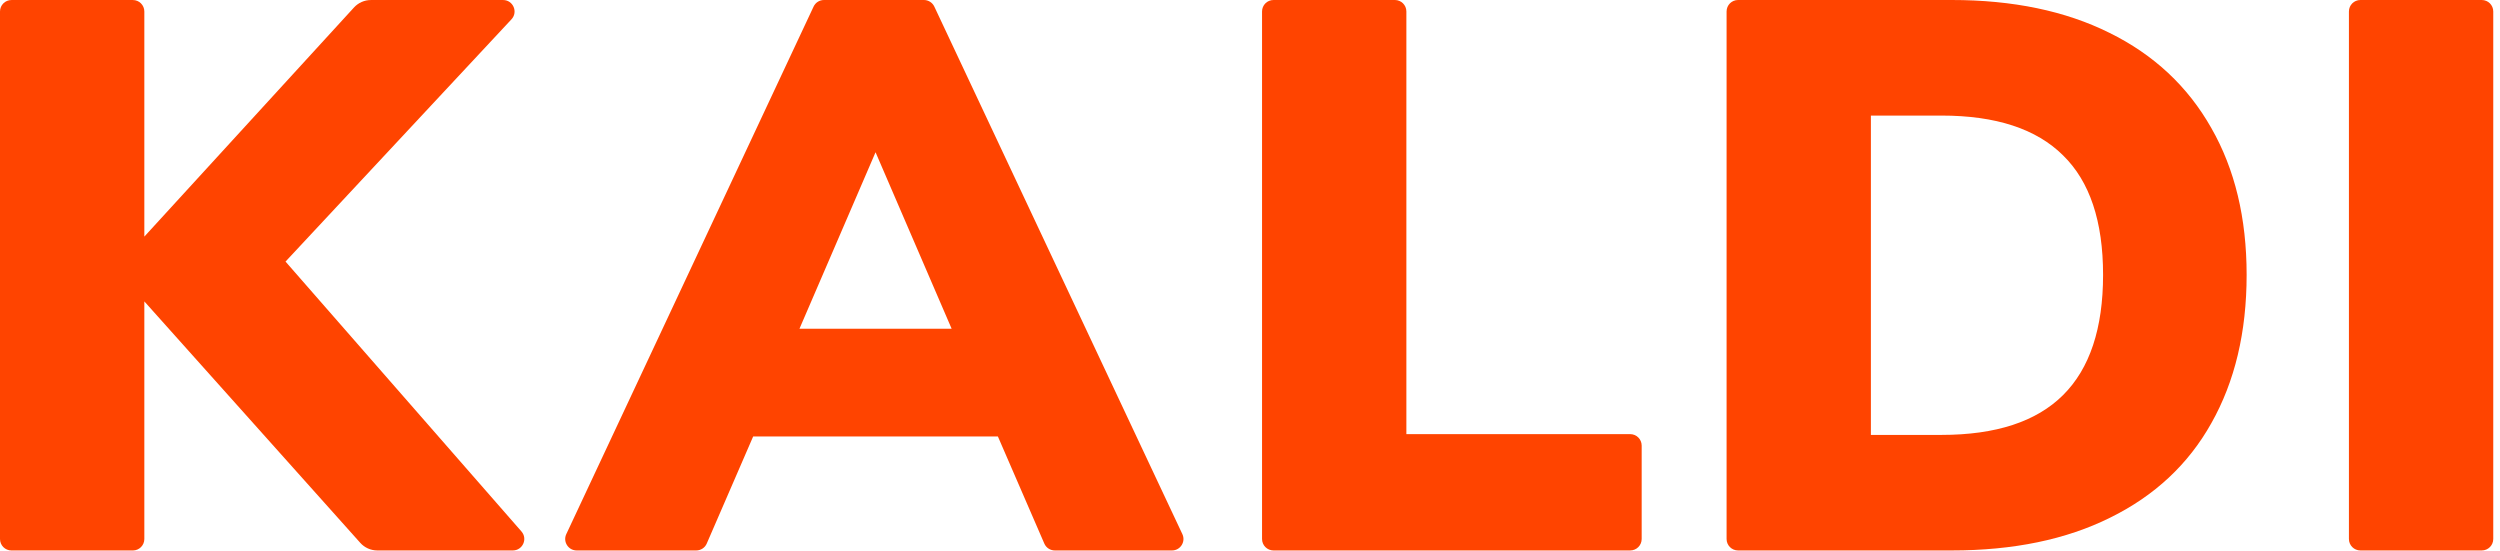
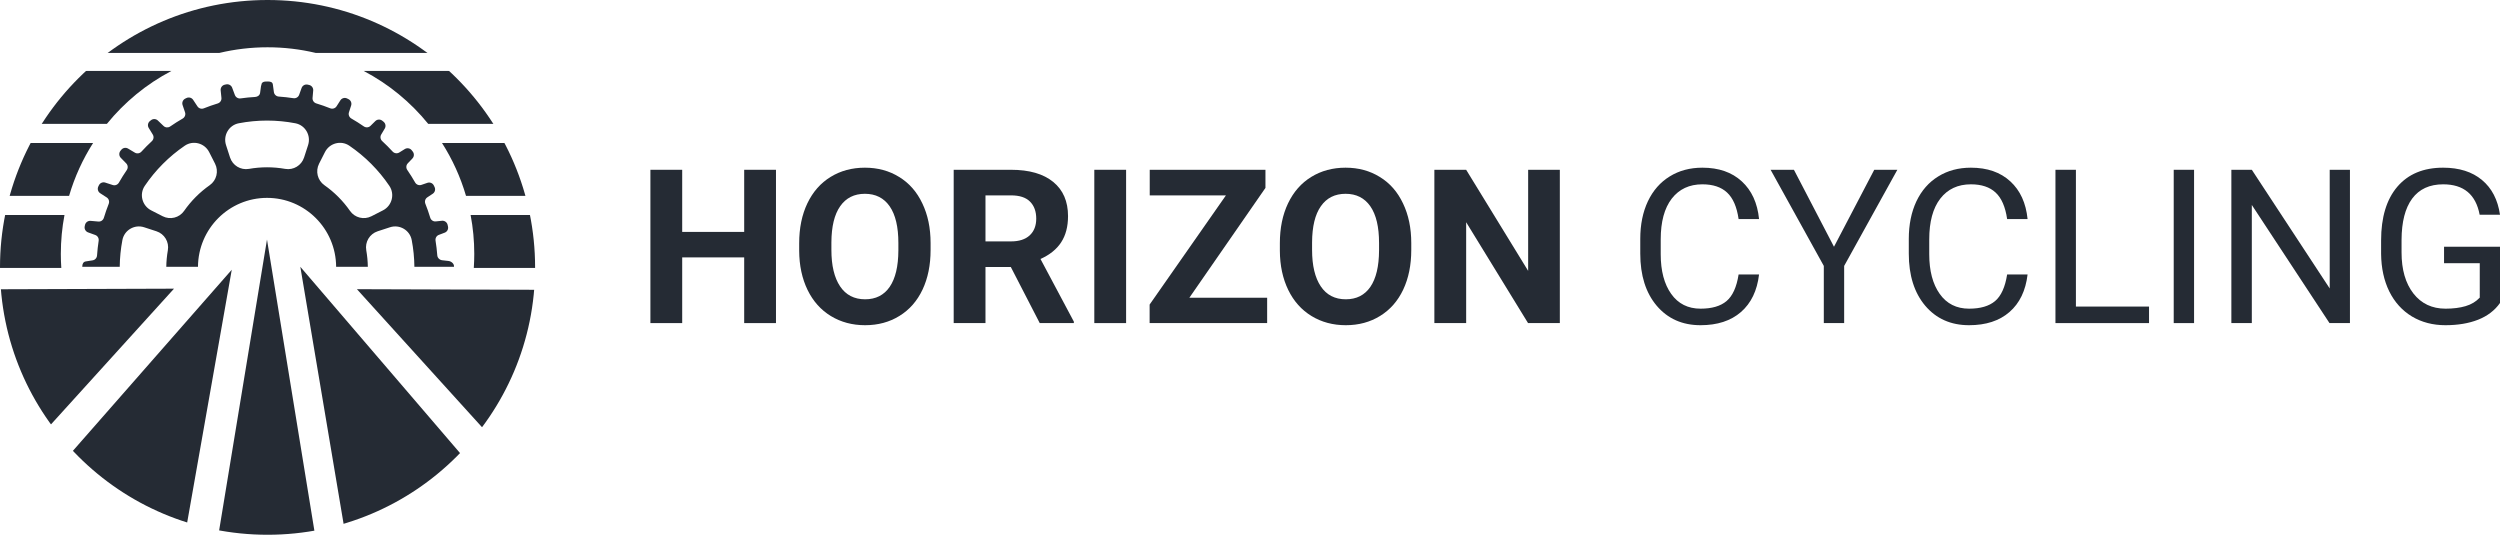
- <svg xmlns="http://www.w3.org/2000/svg" xmlns:xlink="http://www.w3.org/1999/xlink" viewBox="0 0 109 24">
-   <g transform="translate(-1470)">
-     <g style="mix-blend-mode:normal" transform="translate(1470)" fill="#f40">
-       <use xlink:href="#b" style="mix-blend-mode:normal" />
-       <use xlink:href="#c" style="mix-blend-mode:normal" />
-       <use xlink:href="#d" style="mix-blend-mode:normal" />
-       <use xlink:href="#e" style="mix-blend-mode:normal" />
-       <use xlink:href="#f" style="mix-blend-mode:normal" />
-     </g>
+ <svg xmlns="http://www.w3.org/2000/svg" width="420" height="90" viewBox="0 0 420 90" fill="none">
+   <path d="M130.364 54.28H125.024V43.242H114.609V54.28H109.268V28.524H114.609V38.961H125.024V28.524H130.364V54.28Z" fill="#252B34" />
+   <path d="M156.339 41.986C156.339 44.522 155.888 46.745 154.986 48.655C154.084 50.566 152.79 52.04 151.105 53.077C149.431 54.115 147.509 54.634 145.337 54.634C143.189 54.634 141.272 54.121 139.586 53.095C137.901 52.069 136.596 50.607 135.67 48.708C134.744 46.798 134.275 44.604 134.263 42.128V40.854C134.263 38.319 134.72 36.09 135.634 34.167C136.56 32.233 137.86 30.753 139.533 29.727C141.218 28.689 143.141 28.171 145.301 28.171C147.461 28.171 149.378 28.689 151.051 29.727C152.737 30.753 154.036 32.233 154.95 34.167C155.876 36.09 156.339 38.313 156.339 40.836V41.986ZM150.927 40.819C150.927 38.118 150.44 36.066 149.467 34.663C148.494 33.259 147.105 32.558 145.301 32.558C143.509 32.558 142.126 33.253 141.153 34.645C140.18 36.025 139.687 38.053 139.675 40.73V41.986C139.675 44.616 140.162 46.656 141.135 48.107C142.108 49.557 143.509 50.282 145.337 50.282C147.129 50.282 148.506 49.587 149.467 48.195C150.428 46.792 150.915 44.752 150.927 42.075V40.819Z" fill="#252B34" />
+   <path d="M169.816 44.852H165.561V54.28H160.22V28.524H169.851C172.913 28.524 175.275 29.203 176.937 30.559C178.598 31.915 179.429 33.831 179.429 36.308C179.429 38.065 179.044 39.533 178.272 40.712C177.512 41.88 176.355 42.812 174.801 43.507L180.408 54.033V54.28H174.676L169.816 44.852ZM165.561 40.553H169.869C171.21 40.553 172.249 40.217 172.985 39.545C173.72 38.861 174.088 37.923 174.088 36.732C174.088 35.518 173.738 34.562 173.038 33.867C172.35 33.171 171.287 32.823 169.851 32.823H165.561V40.553Z" fill="#252B34" />
+   <path d="M189.185 54.28H183.844V28.524H189.185V54.28Z" fill="#252B34" />
+   <path d="M199.814 50.017H212.881V54.28H193.137V51.167L205.956 32.823H193.155V28.524H212.596V31.567L199.814 50.017Z" fill="#252B34" />
+   <path d="M237.093 41.986C237.093 44.522 236.642 46.745 235.74 48.655C234.838 50.566 233.544 52.04 231.859 53.077C230.185 54.115 228.263 54.634 226.091 54.634C223.942 54.634 222.026 54.121 220.34 53.095C218.655 52.069 217.349 50.607 216.424 48.708C215.498 46.798 215.029 44.604 215.017 42.128V40.854C215.017 38.319 215.474 36.09 216.388 34.167C217.314 32.233 218.613 30.753 220.287 29.727C221.972 28.689 223.895 28.171 226.055 28.171C228.215 28.171 230.132 28.689 231.805 29.727C233.491 30.753 234.79 32.233 235.704 34.167C236.63 36.09 237.093 38.313 237.093 40.836V41.986ZM231.681 40.819C231.681 38.118 231.194 36.066 230.221 34.663C229.248 33.259 227.859 32.558 226.055 32.558C224.263 32.558 222.88 33.253 221.907 34.645C220.934 36.025 220.441 38.053 220.429 40.73V41.986C220.429 44.616 220.916 46.656 221.889 48.107C222.862 49.557 224.263 50.282 226.091 50.282C227.883 50.282 229.26 49.587 230.221 48.195C231.182 46.792 231.669 44.752 231.681 42.075V40.819Z" fill="#252B34" />
+   <path d="M262.052 54.28H256.712L246.315 37.334V54.28H240.974V28.524H246.315L256.729 45.506V28.524H262.052V54.28Z" fill="#252B34" />
+   <path d="M295.522 46.108C295.201 48.832 294.187 50.937 292.478 52.423C290.78 53.897 288.519 54.634 285.695 54.634C282.633 54.634 280.176 53.543 278.324 51.361C276.485 49.18 275.565 46.261 275.565 42.605V40.129C275.565 37.735 275.992 35.63 276.847 33.814C277.713 31.997 278.936 30.606 280.514 29.639C282.093 28.66 283.92 28.171 285.997 28.171C288.751 28.171 290.958 28.937 292.62 30.47C294.282 31.992 295.249 34.102 295.522 36.803H292.086C291.789 34.751 291.142 33.265 290.145 32.345C289.16 31.425 287.778 30.966 285.997 30.966C283.814 30.966 282.099 31.767 280.852 33.371C279.618 34.975 279.001 37.257 279.001 40.217V42.711C279.001 45.506 279.588 47.729 280.763 49.38C281.938 51.031 283.582 51.857 285.695 51.857C287.594 51.857 289.048 51.432 290.056 50.583C291.077 49.722 291.754 48.23 292.086 46.108H295.522Z" fill="#252B34" />
+   <path d="M308.109 41.455L314.874 28.524H318.755L309.818 44.675V54.28H306.4V44.675L297.462 28.524H301.379L308.109 41.455Z" fill="#252B34" />
+   <path d="M340.634 46.108C340.314 48.832 339.299 50.937 337.59 52.423C335.893 53.897 333.632 54.634 330.807 54.634C327.745 54.634 325.288 53.543 323.437 51.361C321.597 49.18 320.677 46.261 320.677 42.605V40.129C320.677 37.735 321.105 35.63 321.959 33.814C322.826 31.997 324.048 30.606 325.627 29.639C327.205 28.66 329.033 28.171 331.11 28.171C333.863 28.171 336.071 28.937 337.733 30.47C339.394 31.992 340.361 34.102 340.634 36.803H337.199C336.902 34.751 336.255 33.265 335.258 32.345C334.273 31.425 332.89 30.966 331.11 30.966C328.926 30.966 327.211 31.767 325.965 33.371C324.731 34.975 324.113 37.257 324.113 40.217V42.711C324.113 45.506 324.701 47.729 325.876 49.38C327.051 51.031 328.695 51.857 330.807 51.857C332.706 51.857 334.16 51.432 335.169 50.583C336.19 49.722 336.866 48.23 337.199 46.108H340.634Z" fill="#252B34" />
+   <path d="M348.753 51.503H361.037V54.28H345.317V28.524H348.753V51.503Z" fill="#252B34" />
+   <path d="M368.603 54.28H365.185V28.524H368.603V54.28Z" fill="#252B34" />
+   <path d="M394.791 54.28H391.355L378.305 34.433V54.28H374.869V28.524H378.305L391.391 48.461V28.524H394.791V54.28Z" fill="#252B34" />
+   <path d="M420 50.902C419.121 52.152 417.893 53.089 416.315 53.714C414.748 54.328 412.92 54.634 410.831 54.634C408.719 54.634 406.843 54.145 405.206 53.166C403.568 52.175 402.298 50.772 401.396 48.956C400.506 47.14 400.049 45.035 400.025 42.641V40.394C400.025 36.514 400.933 33.507 402.749 31.372C404.577 29.238 407.14 28.171 410.44 28.171C413.146 28.171 415.324 28.86 416.973 30.24C418.623 31.608 419.632 33.554 420 36.078H416.582C415.941 32.67 413.899 30.966 410.457 30.966C408.167 30.966 406.428 31.767 405.241 33.371C404.066 34.963 403.473 37.275 403.461 40.306V42.411C403.461 45.3 404.126 47.6 405.455 49.309C406.784 51.008 408.582 51.857 410.849 51.857C412.131 51.857 413.252 51.715 414.214 51.432C415.175 51.149 415.97 50.672 416.599 49.999V44.215H410.6V41.455H420V50.902Z" fill="#252B34" />
+   <mask id="mask0" mask-type="alpha" maskUnits="userSpaceOnUse" x="0" y="0" width="90" height="90">
+     <path d="M44.948 89.84C69.773 89.84 89.897 69.729 89.897 44.92C89.897 20.111 69.773 0 44.948 0C20.124 0 0 20.111 0 44.92C0 69.729 20.124 89.84 44.948 89.84Z" fill="#252B34" />
+   </mask>
+   <g mask="url(#mask0)">
+     <path fill-rule="evenodd" clip-rule="evenodd" d="M29.233 48.497L6.185 73.923L-5.083 48.613L29.233 48.497ZM59.96 48.583L94.277 48.699L83.008 74.008L59.96 48.583ZM50.455 44.823L83.418 83.27L58.856 94.731L50.455 44.823ZM38.936 45.317L30.224 94.707L5.661 83.245L38.936 45.317ZM44.855 40.243L53.913 95.892L35.698 95.893L44.855 40.243Z" fill="#252B34" />
+     <path fill-rule="evenodd" clip-rule="evenodd" d="M53.034 8.889H98.981V0H-8.895V8.889H36.862C39.457 8.271 42.164 7.944 44.948 7.944C47.732 7.944 50.44 8.271 53.034 8.889ZM28.801 11.916H-8.895V20.805H17.961C20.922 17.157 24.608 14.12 28.801 11.916L28.801 11.916ZM61.096 11.916H98.981V20.805H71.936C68.975 17.157 65.289 14.12 61.096 11.916V11.916ZM15.642 24.02H-8.895V32.91H11.606C12.533 29.735 13.902 26.748 15.642 24.02ZM74.255 24.02H98.981V32.91H78.291C77.363 29.735 75.995 26.748 74.255 24.02ZM10.833 36.125H-8.895V45.015H10.299C10.247 44.233 10.22 43.445 10.22 42.651C10.22 40.42 10.43 38.239 10.833 36.125ZM79.064 36.125H98.981V45.015H79.598C79.65 44.233 79.677 43.445 79.677 42.651C79.677 40.42 79.466 38.239 79.064 36.125Z" fill="#252B34" />
+     <path fill-rule="evenodd" clip-rule="evenodd" d="M44.957 13.694C44.964 13.691 44.971 13.689 44.978 13.689C45.411 13.693 45.776 13.764 45.839 14.193C45.905 14.637 45.963 15.07 46.011 15.456C46.065 15.878 46.411 16.195 46.834 16.224C47.661 16.28 48.479 16.371 49.286 16.496C49.708 16.562 50.119 16.325 50.26 15.92C50.383 15.566 50.523 15.173 50.672 14.771C50.827 14.355 51.264 14.119 51.695 14.218C51.777 14.237 51.859 14.256 51.941 14.275C52.364 14.376 52.653 14.77 52.619 15.205C52.585 15.641 52.547 16.065 52.509 16.443C52.468 16.867 52.735 17.253 53.141 17.375C53.932 17.615 54.709 17.887 55.47 18.192C55.868 18.351 56.322 18.212 56.549 17.848C56.742 17.54 56.959 17.199 57.186 16.851C57.429 16.479 57.91 16.347 58.309 16.541C58.387 16.579 58.466 16.618 58.544 16.657C58.933 16.85 59.126 17.298 58.996 17.714C58.869 18.121 58.741 18.514 58.624 18.866C58.49 19.268 58.665 19.704 59.032 19.914C59.748 20.324 60.444 20.765 61.12 21.233C61.472 21.477 61.945 21.443 62.248 21.139C62.497 20.89 62.774 20.615 63.063 20.335C63.382 20.027 63.88 20.005 64.226 20.283C64.297 20.34 64.368 20.397 64.439 20.455C64.776 20.73 64.865 21.211 64.646 21.588C64.439 21.944 64.234 22.287 64.047 22.594C63.827 22.957 63.901 23.421 64.213 23.708C64.819 24.266 65.401 24.85 65.957 25.458C66.247 25.775 66.717 25.845 67.08 25.616C67.368 25.434 67.688 25.235 68.02 25.034C68.399 24.804 68.888 24.893 69.165 25.239C69.224 25.313 69.283 25.387 69.341 25.462C69.611 25.806 69.59 26.297 69.292 26.616C69.02 26.906 68.755 27.184 68.513 27.434C68.216 27.739 68.184 28.209 68.426 28.56C68.893 29.237 69.332 29.936 69.741 30.654C69.954 31.027 70.397 31.2 70.801 31.058C71.114 30.948 71.459 30.83 71.816 30.711C72.237 30.571 72.695 30.767 72.888 31.169C72.93 31.256 72.971 31.344 73.013 31.432C73.198 31.828 73.07 32.3 72.708 32.545C72.389 32.76 72.078 32.965 71.795 33.149C71.439 33.381 71.303 33.832 71.46 34.227C71.764 34.991 72.037 35.77 72.276 36.565C72.4 36.976 72.791 37.245 73.216 37.197C73.537 37.161 73.889 37.123 74.254 37.088C74.696 37.045 75.1 37.34 75.199 37.774C75.221 37.872 75.243 37.969 75.265 38.067C75.357 38.494 75.129 38.926 74.723 39.083C74.373 39.218 74.038 39.346 73.73 39.459C73.331 39.604 73.107 40.013 73.172 40.434C73.297 41.243 73.407 42.063 73.464 42.894C73.493 43.322 73.851 43.672 74.276 43.721C74.59 43.756 75.005 43.797 75.36 43.843C75.796 43.899 76.27 44.27 76.27 44.712C76.27 44.739 76.27 44.766 76.27 44.794C76.27 44.804 76.268 44.815 76.264 44.826H69.617C69.601 43.319 69.452 41.814 69.169 40.328C68.85 38.657 67.129 37.654 65.517 38.18C64.826 38.405 64.135 38.631 63.443 38.856C62.104 39.293 61.287 40.652 61.532 42.044C61.694 42.965 61.782 43.895 61.796 44.826H56.471C56.436 38.423 51.254 33.243 44.866 33.243C38.478 33.243 33.296 38.423 33.261 44.826H27.936C27.95 43.895 28.038 42.965 28.2 42.044C28.445 40.652 27.628 39.293 26.289 38.856C25.598 38.631 24.907 38.405 24.215 38.18C22.603 37.654 20.882 38.657 20.563 40.328C20.28 41.814 20.131 43.319 20.114 44.826H13.816C13.821 44.815 13.823 44.804 13.823 44.794C13.823 44.789 13.823 44.784 13.823 44.779C13.823 44.347 13.985 43.982 14.411 43.918C14.864 43.85 15.144 43.791 15.538 43.741C15.958 43.688 16.274 43.339 16.303 42.915C16.359 42.085 16.45 41.264 16.574 40.455C16.64 40.031 16.403 39.619 16 39.477C15.627 39.346 15.209 39.196 14.783 39.036C14.372 38.882 14.137 38.447 14.231 38.017C14.248 37.941 14.265 37.866 14.281 37.79C14.378 37.362 14.773 37.07 15.208 37.103C15.671 37.139 16.122 37.179 16.522 37.219C16.943 37.261 17.328 36.992 17.45 36.585C17.689 35.791 17.961 35.011 18.264 34.247C18.422 33.849 18.283 33.393 17.921 33.165C17.584 32.952 17.207 32.71 16.824 32.457C16.457 32.214 16.325 31.736 16.514 31.338C16.547 31.269 16.579 31.2 16.612 31.132C16.802 30.738 17.25 30.542 17.667 30.671C18.115 30.811 18.55 30.953 18.935 31.082C19.336 31.217 19.771 31.041 19.98 30.673C20.389 29.954 20.827 29.256 21.294 28.578C21.538 28.224 21.503 27.749 21.201 27.445C20.918 27.162 20.604 26.842 20.286 26.509C19.981 26.189 19.959 25.693 20.233 25.346C20.28 25.286 20.328 25.227 20.376 25.167C20.649 24.827 21.128 24.736 21.505 24.955C21.911 25.191 22.303 25.427 22.65 25.64C23.012 25.861 23.474 25.786 23.761 25.474C24.317 24.865 24.898 24.281 25.504 23.723C25.819 23.432 25.89 22.962 25.663 22.599C25.451 22.26 25.216 21.878 24.98 21.484C24.755 21.105 24.842 20.617 25.185 20.34C25.245 20.292 25.305 20.244 25.365 20.196C25.706 19.924 26.195 19.943 26.514 20.241C26.856 20.56 27.185 20.877 27.475 21.16C27.778 21.456 28.246 21.487 28.595 21.245C29.27 20.776 29.966 20.335 30.681 19.925C31.052 19.712 31.226 19.269 31.085 18.865C30.954 18.49 30.811 18.069 30.67 17.635C30.534 17.215 30.728 16.758 31.125 16.565C31.194 16.531 31.264 16.498 31.334 16.464C31.727 16.277 32.198 16.404 32.442 16.766C32.703 17.15 32.951 17.528 33.169 17.866C33.399 18.223 33.849 18.358 34.242 18.2C35.002 17.895 35.779 17.622 36.571 17.382C36.98 17.258 37.249 16.865 37.201 16.438C37.157 16.05 37.111 15.616 37.071 15.169C37.031 14.728 37.323 14.326 37.754 14.228C37.831 14.21 37.909 14.195 37.986 14.178C38.41 14.085 38.84 14.318 38.998 14.724C39.163 15.151 39.319 15.577 39.455 15.95C39.6 16.349 40.008 16.596 40.425 16.531C41.232 16.405 42.049 16.344 42.877 16.288C43.304 16.259 43.653 15.998 43.701 15.571C43.743 15.19 43.794 14.89 43.852 14.454C43.863 14.369 43.887 14.297 43.92 14.237C43.946 13.836 44.292 13.655 44.957 13.694ZM24.32 31.226C23.367 32.633 23.878 34.564 25.389 35.337C26.037 35.668 26.684 35.999 27.331 36.33C28.586 36.972 30.122 36.59 30.929 35.432C32.102 33.751 33.559 32.288 35.234 31.112C36.388 30.302 36.768 28.761 36.129 27.501C35.799 26.851 35.469 26.201 35.139 25.552C34.369 24.036 32.445 23.523 31.043 24.479C28.398 26.282 26.116 28.571 24.32 31.226ZM40.112 20.709C38.447 21.028 37.448 22.756 37.972 24.374C38.197 25.068 38.421 25.761 38.645 26.455C39.081 27.799 40.435 28.619 41.822 28.373C43.836 28.016 45.896 28.016 47.91 28.373C49.297 28.619 50.651 27.799 51.086 26.455C51.311 25.761 51.536 25.068 51.76 24.374C52.284 22.756 51.285 21.028 49.62 20.709C46.479 20.106 43.253 20.106 40.112 20.709ZM53.604 27.501C52.964 28.761 53.344 30.302 54.498 31.112C56.173 32.288 57.631 33.751 58.803 35.432C59.61 36.59 61.146 36.972 62.401 36.33C63.048 35.999 63.696 35.668 64.343 35.337C65.854 34.564 66.365 32.633 65.412 31.226C63.616 28.571 61.334 26.282 58.689 24.479C57.287 23.523 55.363 24.036 54.593 25.552C54.264 26.201 53.934 26.851 53.604 27.501Z" fill="#252B34" />
  </g>
-   <defs>
-     <path id="b" d="M22.735 23.171c.283.323.053.829-.376.829h-5.907c-.285 0-.556-.121-.745-.333l-9.414-10.526v10.36c0 .276-.224.5-.5.5h-5.293c-.276 0-.5-.224-.5-.5v-23c0-.276.224-.5.5-.5h5.293c.276 0 .5.224.5.5v9.815l9.141-9.99c.19-.207.457-.325.738-.325h5.762c.437 0 .664.521.366.841l-9.851 10.563 10.287 11.767z" />
-     <path id="c" d="M45.991 24c-.199 0-.38-.118-.459-.301l-2.024-4.669h-10.67l-2.024 4.669c-.079.183-.259.301-.459.301h-5.212c-.366 0-.608-.381-.453-.712l10.782-23c.082-.176.259-.288.453-.288h4.358c.194 0 .37.112.453.287l10.815 23c.156.332-.086.713-.452.713h-5.108zm-11.135-9.668h6.635l-3.317-7.694-3.317 7.694z" />
-     <path id="d" d="M55.525 24c-.276 0-.5-.224-.5-.5v-23c0-.276.224-.5.5-.5h5.293c.276 0 .5.224.5.5v18.428h9.759c.276 0 .5.224.5.5v4.072c0 .276-.224.5-.5.5h-15.552z" />
-     <path id="e" d="M75.279.5c0-.276.224-.5.5-.5h9.315c2.667 0 4.959.477 6.874 1.43 1.938.953 3.42 2.338 4.446 4.153 1.026 1.793 1.539 3.926 1.539 6.4 0 2.496-.513 4.652-1.539 6.468-1.003 1.793-2.474 3.166-4.412 4.119-1.915.953-4.218 1.43-6.908 1.43h-9.315c-.276 0-.5-.224-.5-.5v-23zm9.37 18.462c2.371 0 4.138-.579 5.301-1.736 1.163-1.157 1.744-2.905 1.744-5.242 0-2.338-.581-4.074-1.744-5.209-1.163-1.157-2.93-1.736-5.301-1.736h-3.078v13.923h3.078z" />
-     <path id="f" d="M102.913 24c-.276 0-.5-.224-.5-.5v-23c0-.276.224-.5.5-.5h5.293c.276 0 .5.224.5.5v23c0 .276-.224.5-.5.5h-5.293z" />
-   </defs>
</svg>
